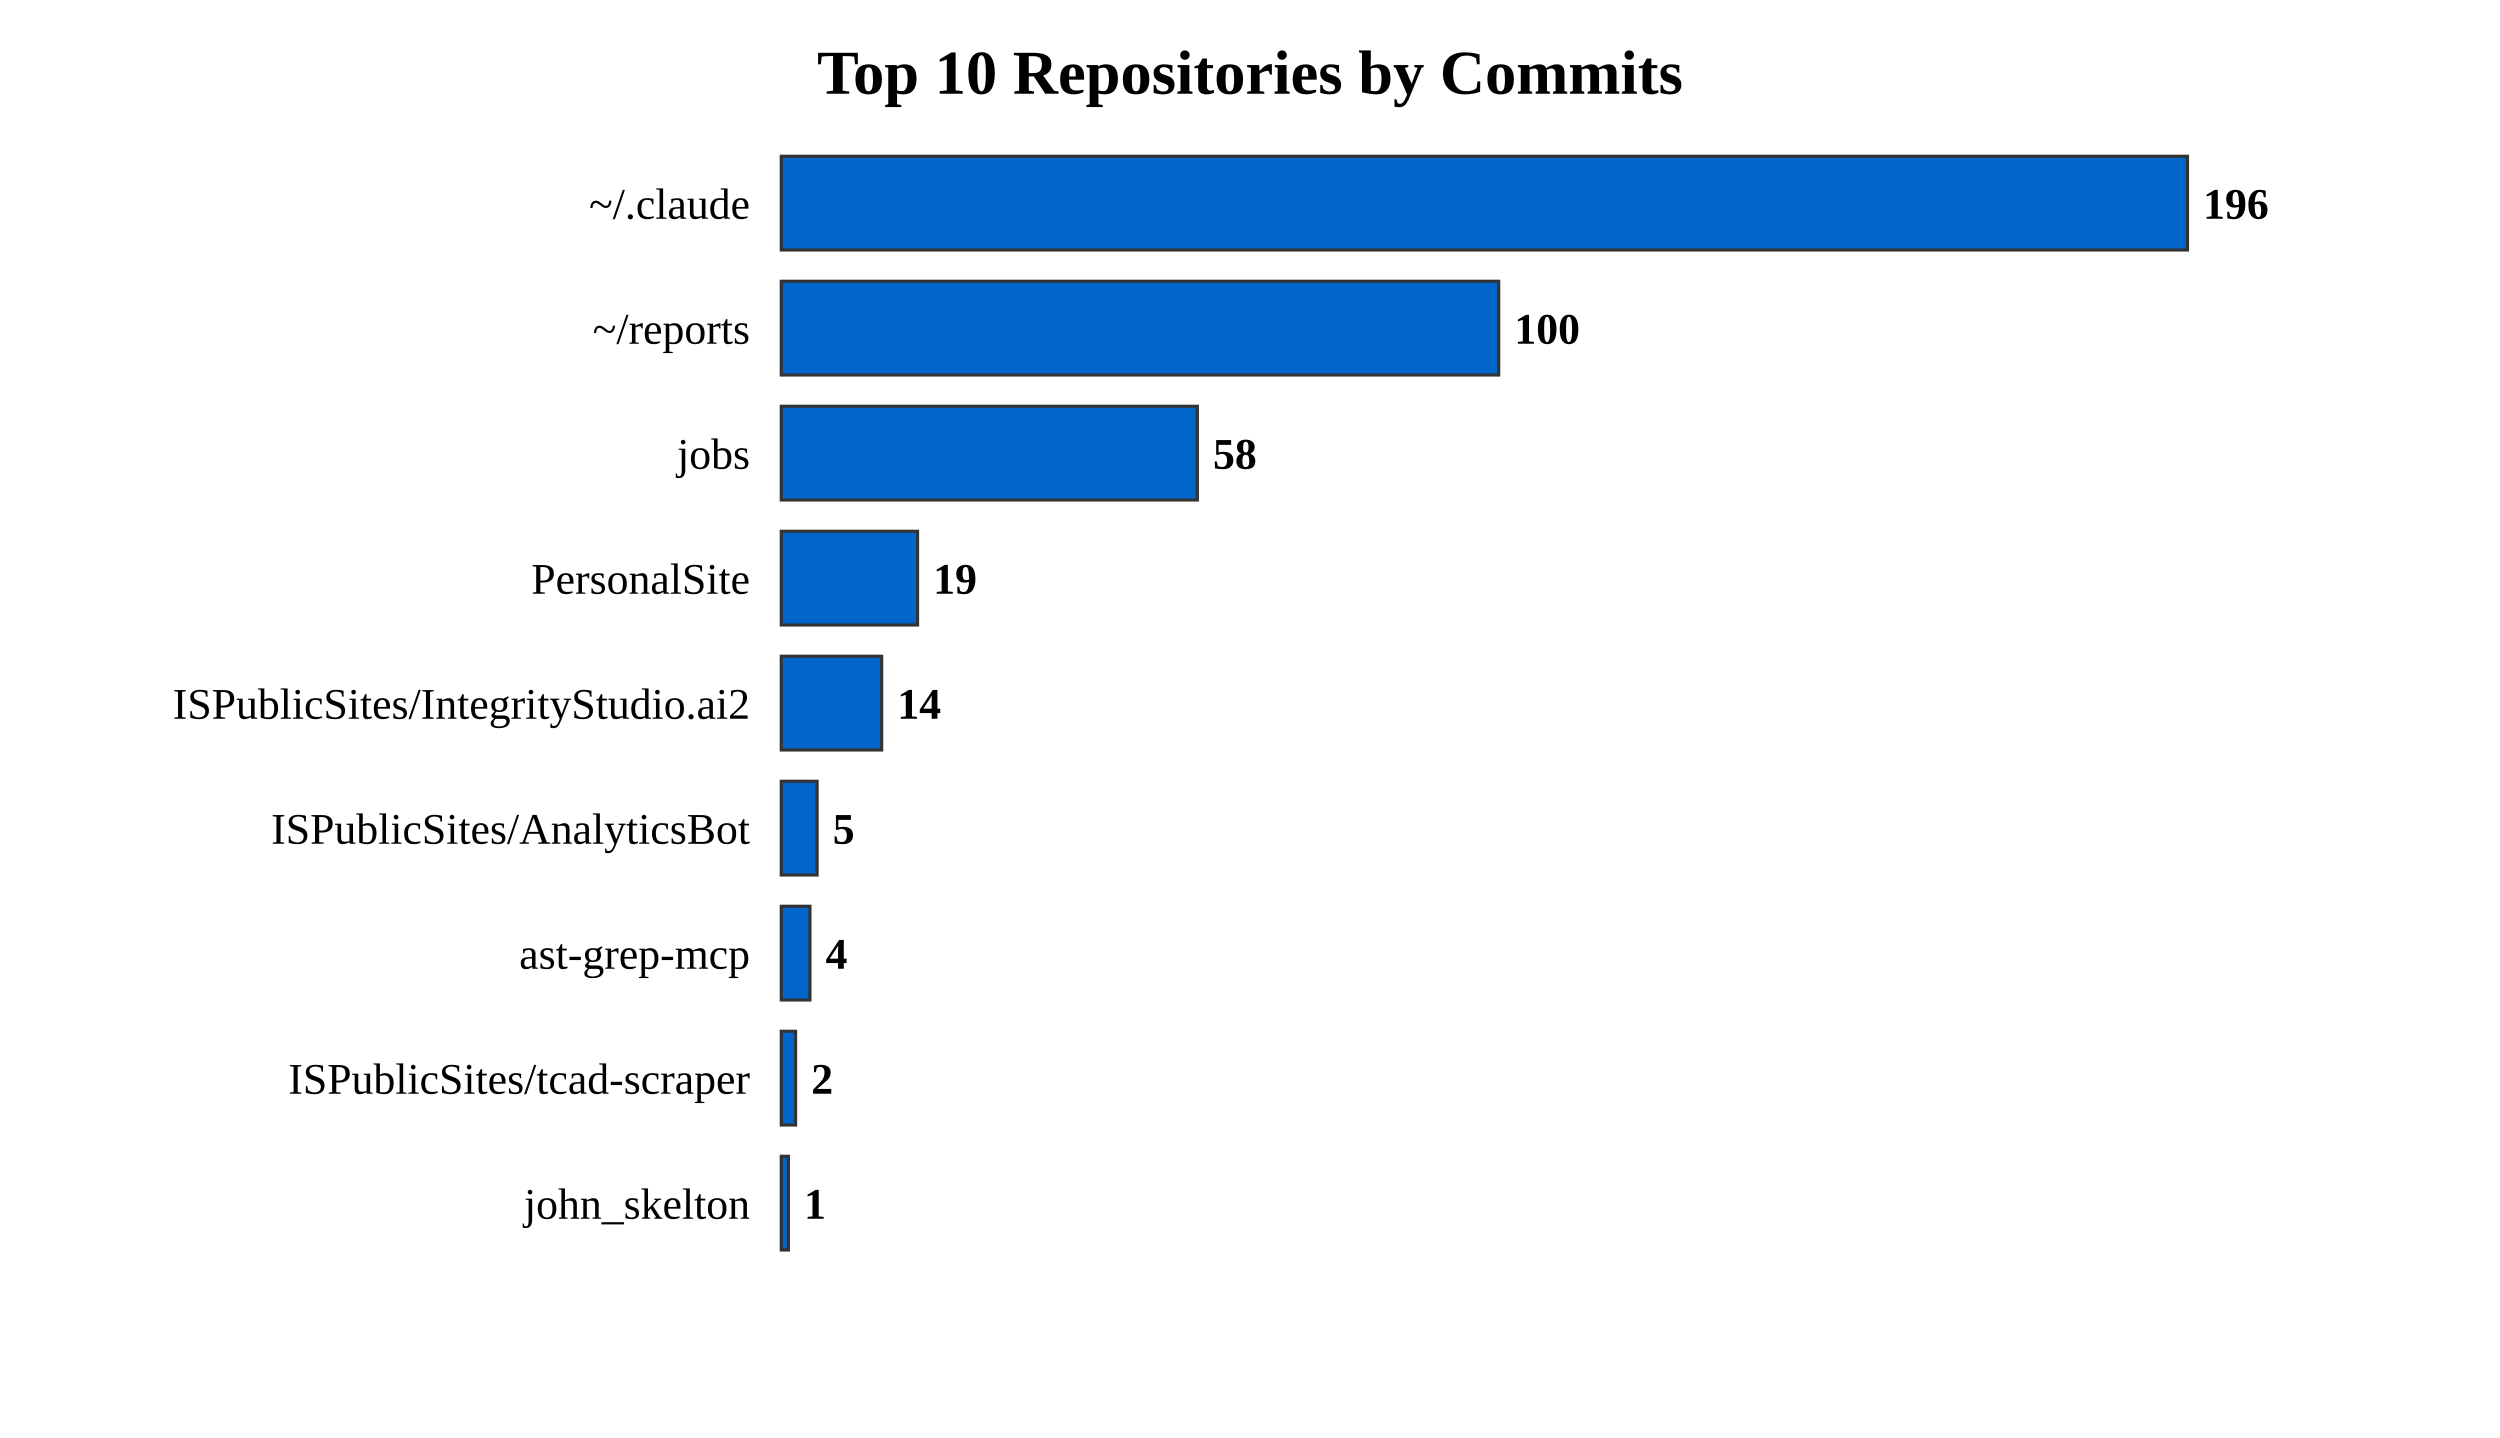
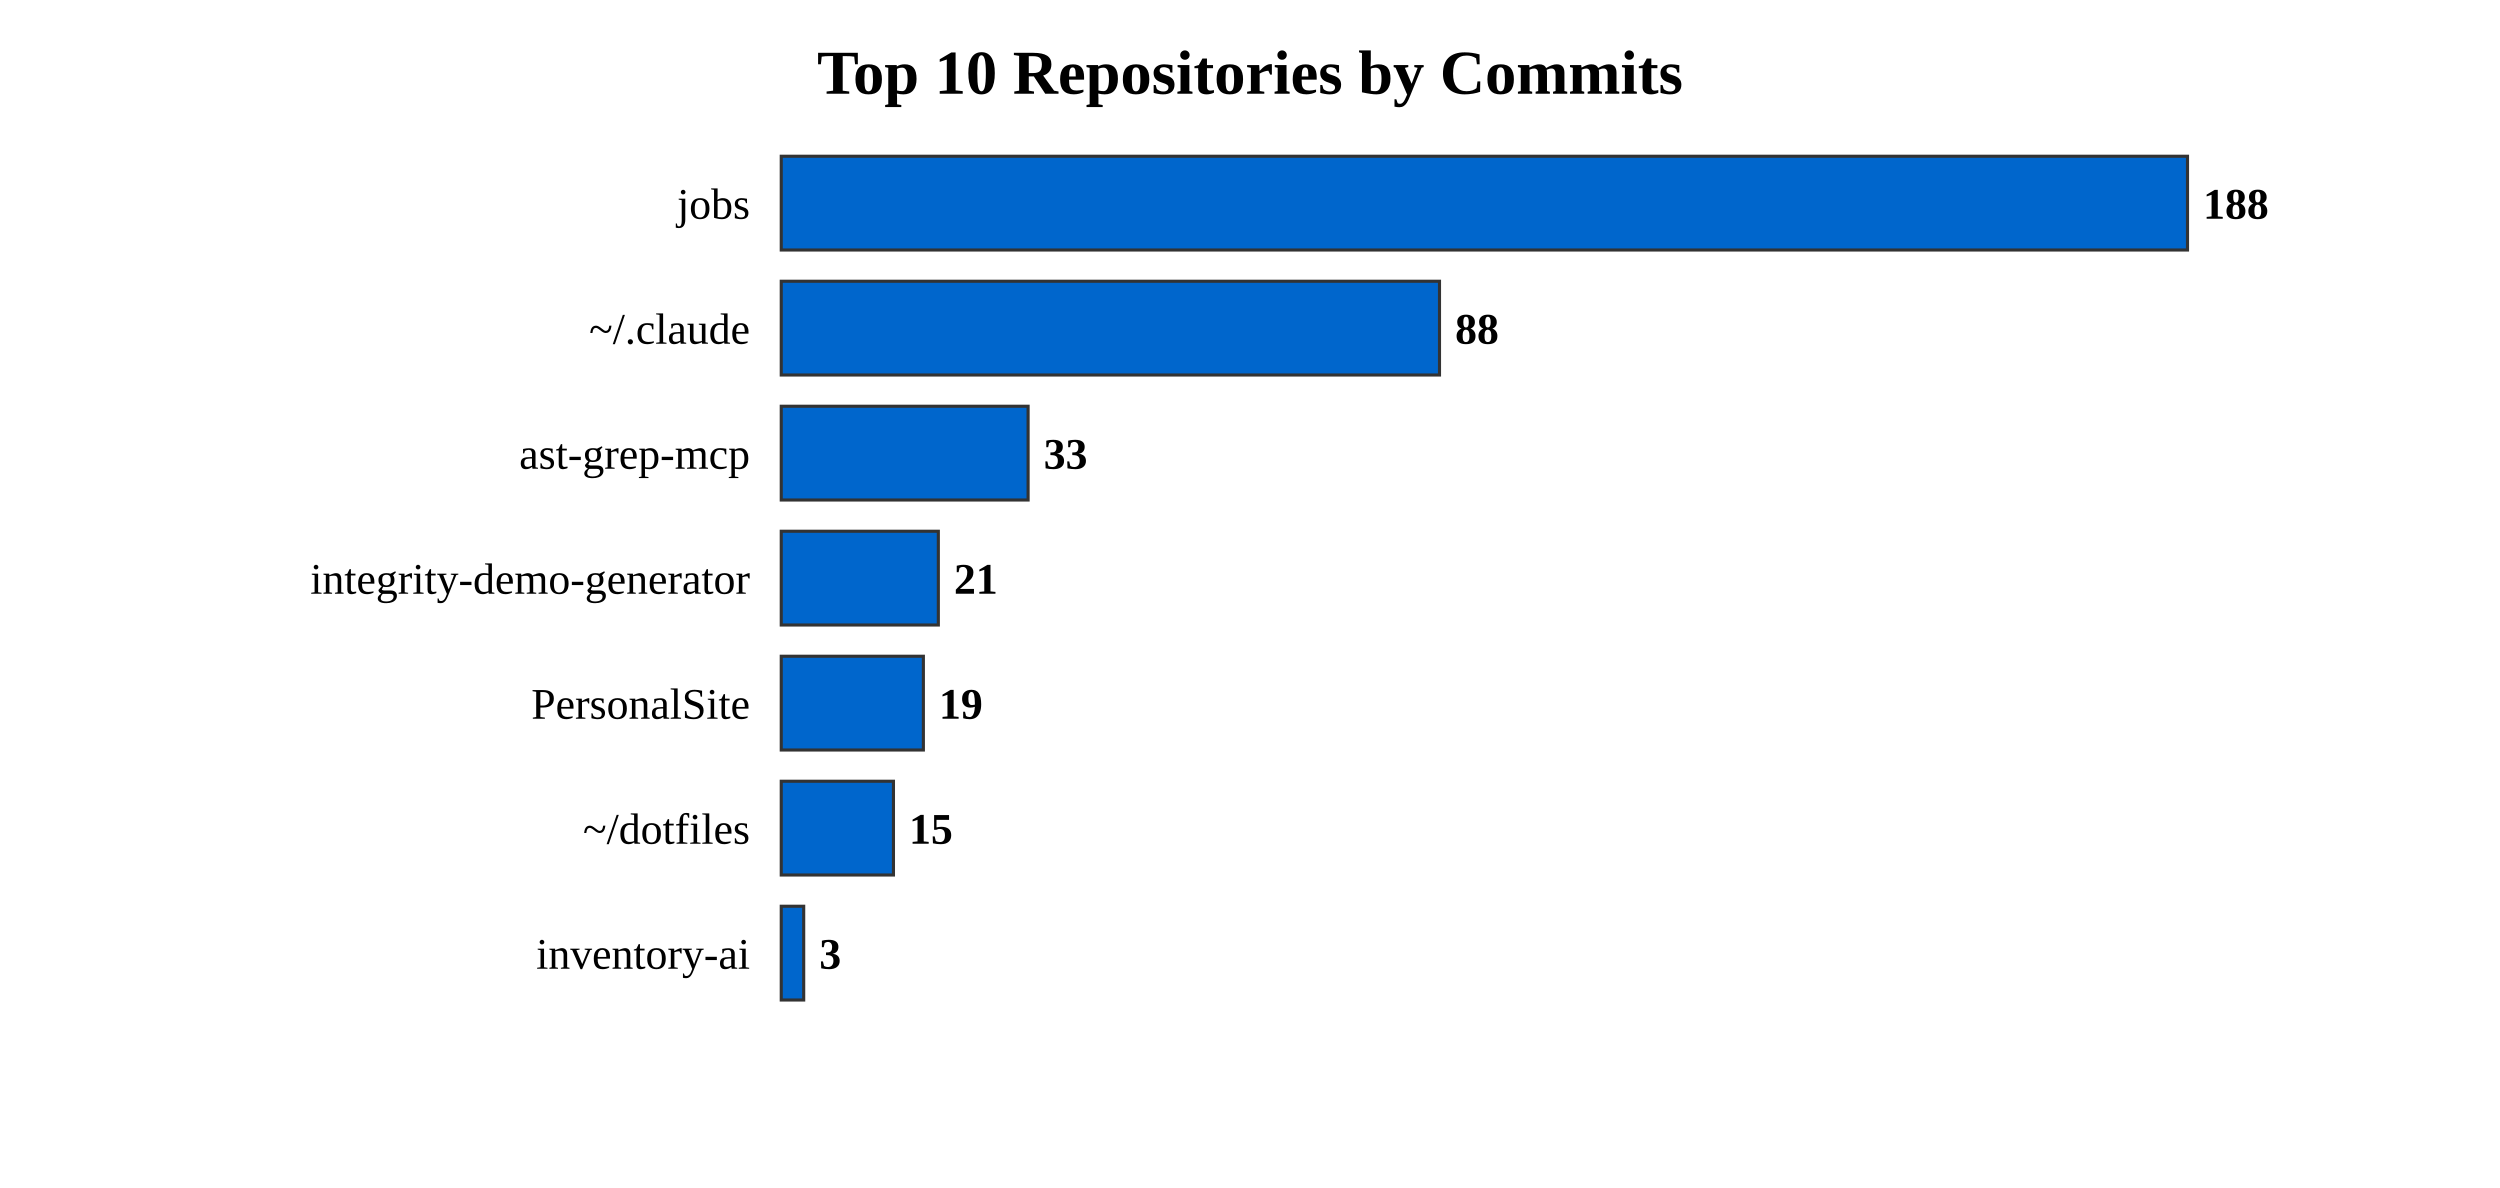
- <svg xmlns="http://www.w3.org/2000/svg" width="800" height="460">
-   <text x="400.0" y="30" text-anchor="middle" font-size="20" font-weight="bold">Top 10 Repositories by Commits</text>
-   <rect x="250" y="50" width="450.0" height="30" fill="#0066cc" stroke="#333" stroke-width="1" />
-   <text x="240" y="70.0" text-anchor="end" font-size="14">~/.claude</text>
-   <text x="705.0" y="70.0" font-size="14" font-weight="bold">196</text>
-   <rect x="250" y="90" width="229.592" height="30" fill="#0066cc" stroke="#333" stroke-width="1" />
-   <text x="240" y="110.0" text-anchor="end" font-size="14">~/reports</text>
-   <text x="484.592" y="110.0" font-size="14" font-weight="bold">100</text>
-   <rect x="250" y="130" width="133.163" height="30" fill="#0066cc" stroke="#333" stroke-width="1" />
-   <text x="240" y="150.0" text-anchor="end" font-size="14">jobs</text>
-   <text x="388.163" y="150.0" font-size="14" font-weight="bold">58</text>
-   <rect x="250" y="170" width="43.622" height="30" fill="#0066cc" stroke="#333" stroke-width="1" />
-   <text x="240" y="190.0" text-anchor="end" font-size="14">PersonalSite</text>
-   <text x="298.622" y="190.0" font-size="14" font-weight="bold">19</text>
-   <rect x="250" y="210" width="32.143" height="30" fill="#0066cc" stroke="#333" stroke-width="1" />
-   <text x="240" y="230.0" text-anchor="end" font-size="14">ISPublicSites/IntegrityStudio.ai2</text>
-   <text x="287.143" y="230.0" font-size="14" font-weight="bold">14</text>
-   <rect x="250" y="250" width="11.48" height="30" fill="#0066cc" stroke="#333" stroke-width="1" />
-   <text x="240" y="270.0" text-anchor="end" font-size="14">ISPublicSites/AnalyticsBot</text>
-   <text x="266.48" y="270.0" font-size="14" font-weight="bold">5</text>
-   <rect x="250" y="290" width="9.184" height="30" fill="#0066cc" stroke="#333" stroke-width="1" />
-   <text x="240" y="310.0" text-anchor="end" font-size="14">ast-grep-mcp</text>
-   <text x="264.184" y="310.0" font-size="14" font-weight="bold">4</text>
-   <rect x="250" y="330" width="4.592" height="30" fill="#0066cc" stroke="#333" stroke-width="1" />
-   <text x="240" y="350.0" text-anchor="end" font-size="14">ISPublicSites/tcad-scraper</text>
-   <text x="259.592" y="350.0" font-size="14" font-weight="bold">2</text>
-   <rect x="250" y="370" width="2.296" height="30" fill="#0066cc" stroke="#333" stroke-width="1" />
-   <text x="240" y="390.0" text-anchor="end" font-size="14">john_skelton</text>
-   <text x="257.296" y="390.0" font-size="14" font-weight="bold">1</text>
+ <svg xmlns="http://www.w3.org/2000/svg" width="800" height="380">
+   <text x="400" y="30" text-anchor="middle" font-size="20" font-weight="bold">Top 10 Repositories by Commits</text>
+   <rect x="250" y="50" width="450" height="30" fill="#0066cc" stroke="#333" stroke-width="1" />
+   <text x="240" y="70" text-anchor="end" font-size="14">jobs</text>
+   <text x="705" y="70" font-size="14" font-weight="bold">188</text>
+   <rect x="250" y="90" width="210.638" height="30" fill="#0066cc" stroke="#333" stroke-width="1" />
+   <text x="240" y="110" text-anchor="end" font-size="14">~/.claude</text>
+   <text x="465.638" y="110" font-size="14" font-weight="bold">88</text>
+   <rect x="250" y="130" width="78.989" height="30" fill="#0066cc" stroke="#333" stroke-width="1" />
+   <text x="240" y="150" text-anchor="end" font-size="14">ast-grep-mcp</text>
+   <text x="333.989" y="150" font-size="14" font-weight="bold">33</text>
+   <rect x="250" y="170" width="50.266" height="30" fill="#0066cc" stroke="#333" stroke-width="1" />
+   <text x="240" y="190" text-anchor="end" font-size="14">integrity-demo-generator</text>
+   <text x="305.266" y="190" font-size="14" font-weight="bold">21</text>
+   <rect x="250" y="210" width="45.479" height="30" fill="#0066cc" stroke="#333" stroke-width="1" />
+   <text x="240" y="230" text-anchor="end" font-size="14">PersonalSite</text>
+   <text x="300.479" y="230" font-size="14" font-weight="bold">19</text>
+   <rect x="250" y="250" width="35.904" height="30" fill="#0066cc" stroke="#333" stroke-width="1" />
+   <text x="240" y="270" text-anchor="end" font-size="14">~/dotfiles</text>
+   <text x="290.904" y="270" font-size="14" font-weight="bold">15</text>
+   <rect x="250" y="290" width="7.181" height="30" fill="#0066cc" stroke="#333" stroke-width="1" />
+   <text x="240" y="310" text-anchor="end" font-size="14">inventory-ai</text>
+   <text x="262.181" y="310" font-size="14" font-weight="bold">3</text>
</svg>
